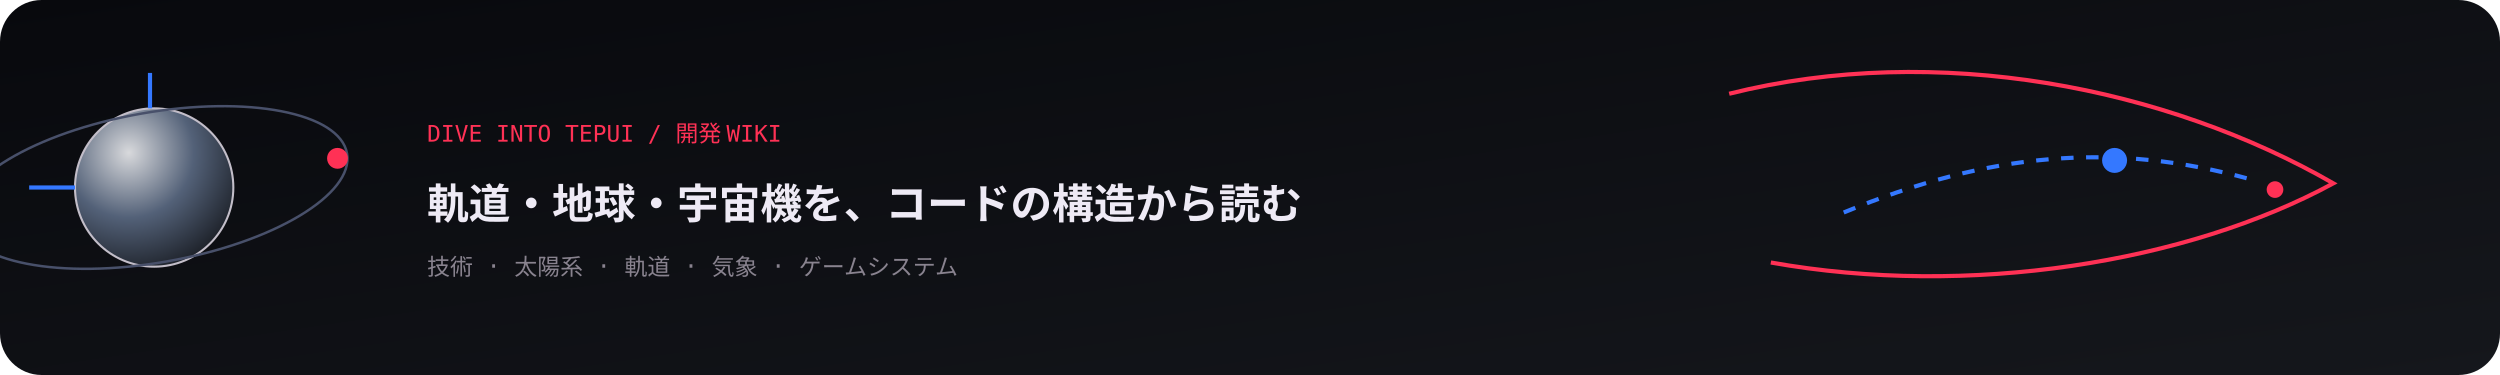
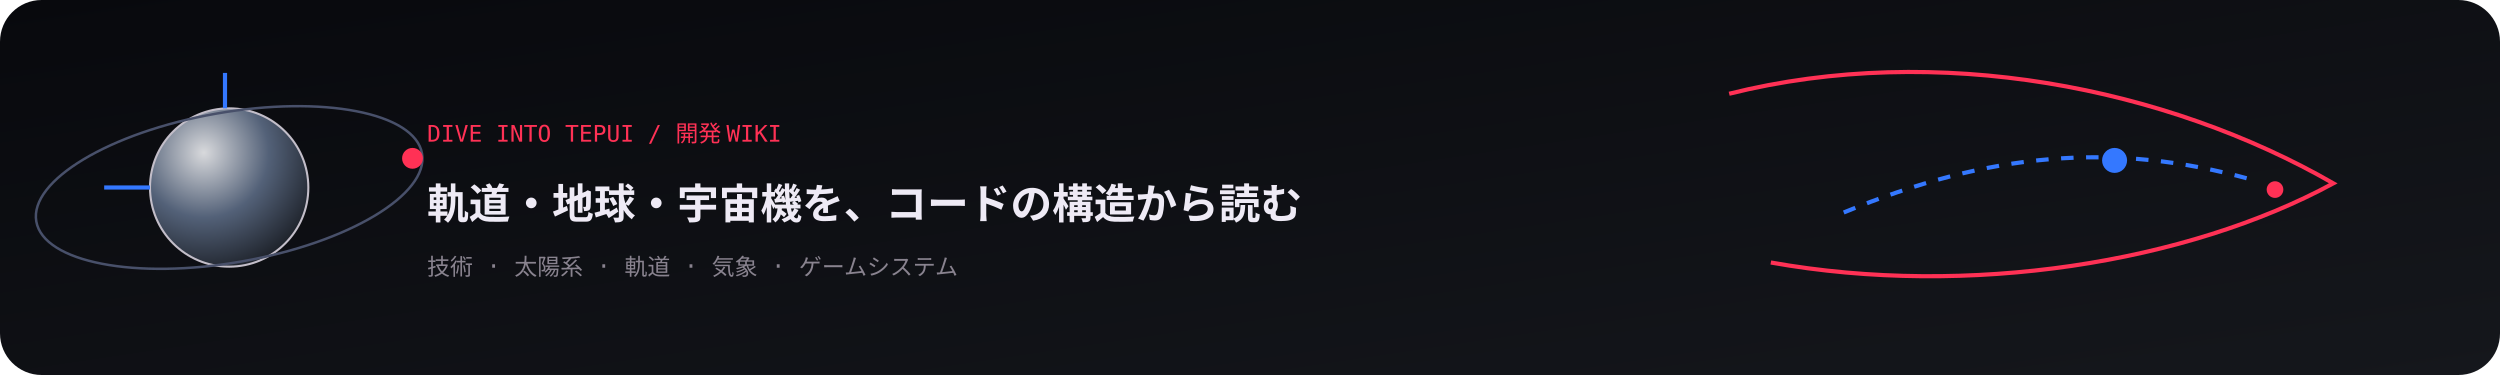
<svg xmlns="http://www.w3.org/2000/svg" width="1200" height="180" viewBox="0 0 1200 180" role="img">
  <defs>
    <style>
.m{font-family:ui-monospace,SFMono-Regular,Menlo,Consolas,"Yu Gothic",monospace}.s{font-family:system-ui,-apple-system,"Hiragino Sans","Yu Gothic",sans-serif}
.t{fill:#eeeaf5}.b{fill:#c3bec9}.d{fill:#89838f}.a{fill:#ff3155}.u{fill:#3478ff}
.g{fill:none;stroke:#48506a;stroke-width:1.2}.w{fill:none;stroke:#89838f;stroke-width:1.4}.r{fill:none;stroke:#ff3155;stroke-width:2}.bl{fill:none;stroke:#3478ff;stroke-width:2}.dash{stroke-dasharray:6 6}
.h{font-size:20px;font-weight:700}.v{font-size:14px;font-weight:650}.sm{font-size:11px}.xs{font-size:9px}
</style>
    <linearGradient id="bg" x1="0" y1="0" x2="1" y2="1">
      <stop stop-color="#08090d" />
      <stop offset="1" stop-color="#15171c" />
    </linearGradient>
    <radialGradient id="earth" cx=".34" cy=".28" r=".82">
      <stop stop-color="#d8d9dc" />
      <stop offset=".5" stop-color="#536178" />
      <stop offset="1" stop-color="#171a20" />
    </radialGradient>
    <radialGradient id="sun" cx=".35" cy=".35" r=".82">
      <stop stop-color="#fff1f4" />
      <stop offset=".3" stop-color="#ff8798" />
      <stop offset="1" stop-color="#ff3155" />
    </radialGradient>
    <marker id="ra" viewBox="0 0 10 10" refX="8.5" refY="5" markerWidth="6" markerHeight="6" orient="auto">
      <path d="M0 0L10 5 0 10Z" fill="#ff3155" />
    </marker>
    <marker id="ba" viewBox="0 0 10 10" refX="8.5" refY="5" markerWidth="6" markerHeight="6" orient="auto">
      <path d="M0 0L10 5 0 10Z" fill="#3478ff" />
    </marker>
  </defs>
  <rect width="1200" height="180" rx="20" fill="url(#bg)" />
-   <g transform="translate(74 90)">
+   <g transform="translate(110 90)">
    <circle r="38" fill="url(#earth)" stroke="#c3bec9" />
    <ellipse rx="94" ry="36" class="g" transform="rotate(-10)" />
    <circle cx="88" cy="-14" r="5" fill="#ff3155" />
    <path d="M-2-55V-38M-60 0H-38" class="bl" />
  </g>
  <text x="205" y="68" class="m a sm">DIVE INTO TEPUI / 開発 WIKI</text>
  <text x="205" y="105" class="s t h">軌道・地球・宇宙機を、コードの構造から読む</text>
  <text x="205" y="132" class="m d sm">技術 · 太陽系 · 軌道 · 気象 · ゲームシステム</text>
  <path d="M830 45C930 20 1040 42 1120 88C1050 126 945 143 850 126" class="r" />
  <path d="M885 102C955 73 1015 68 1080 86" class="bl dash" />
  <circle cx="1015" cy="77" r="6" fill="#3478ff" />
  <circle cx="1092" cy="91" r="4" fill="#ff3155" />
</svg>
